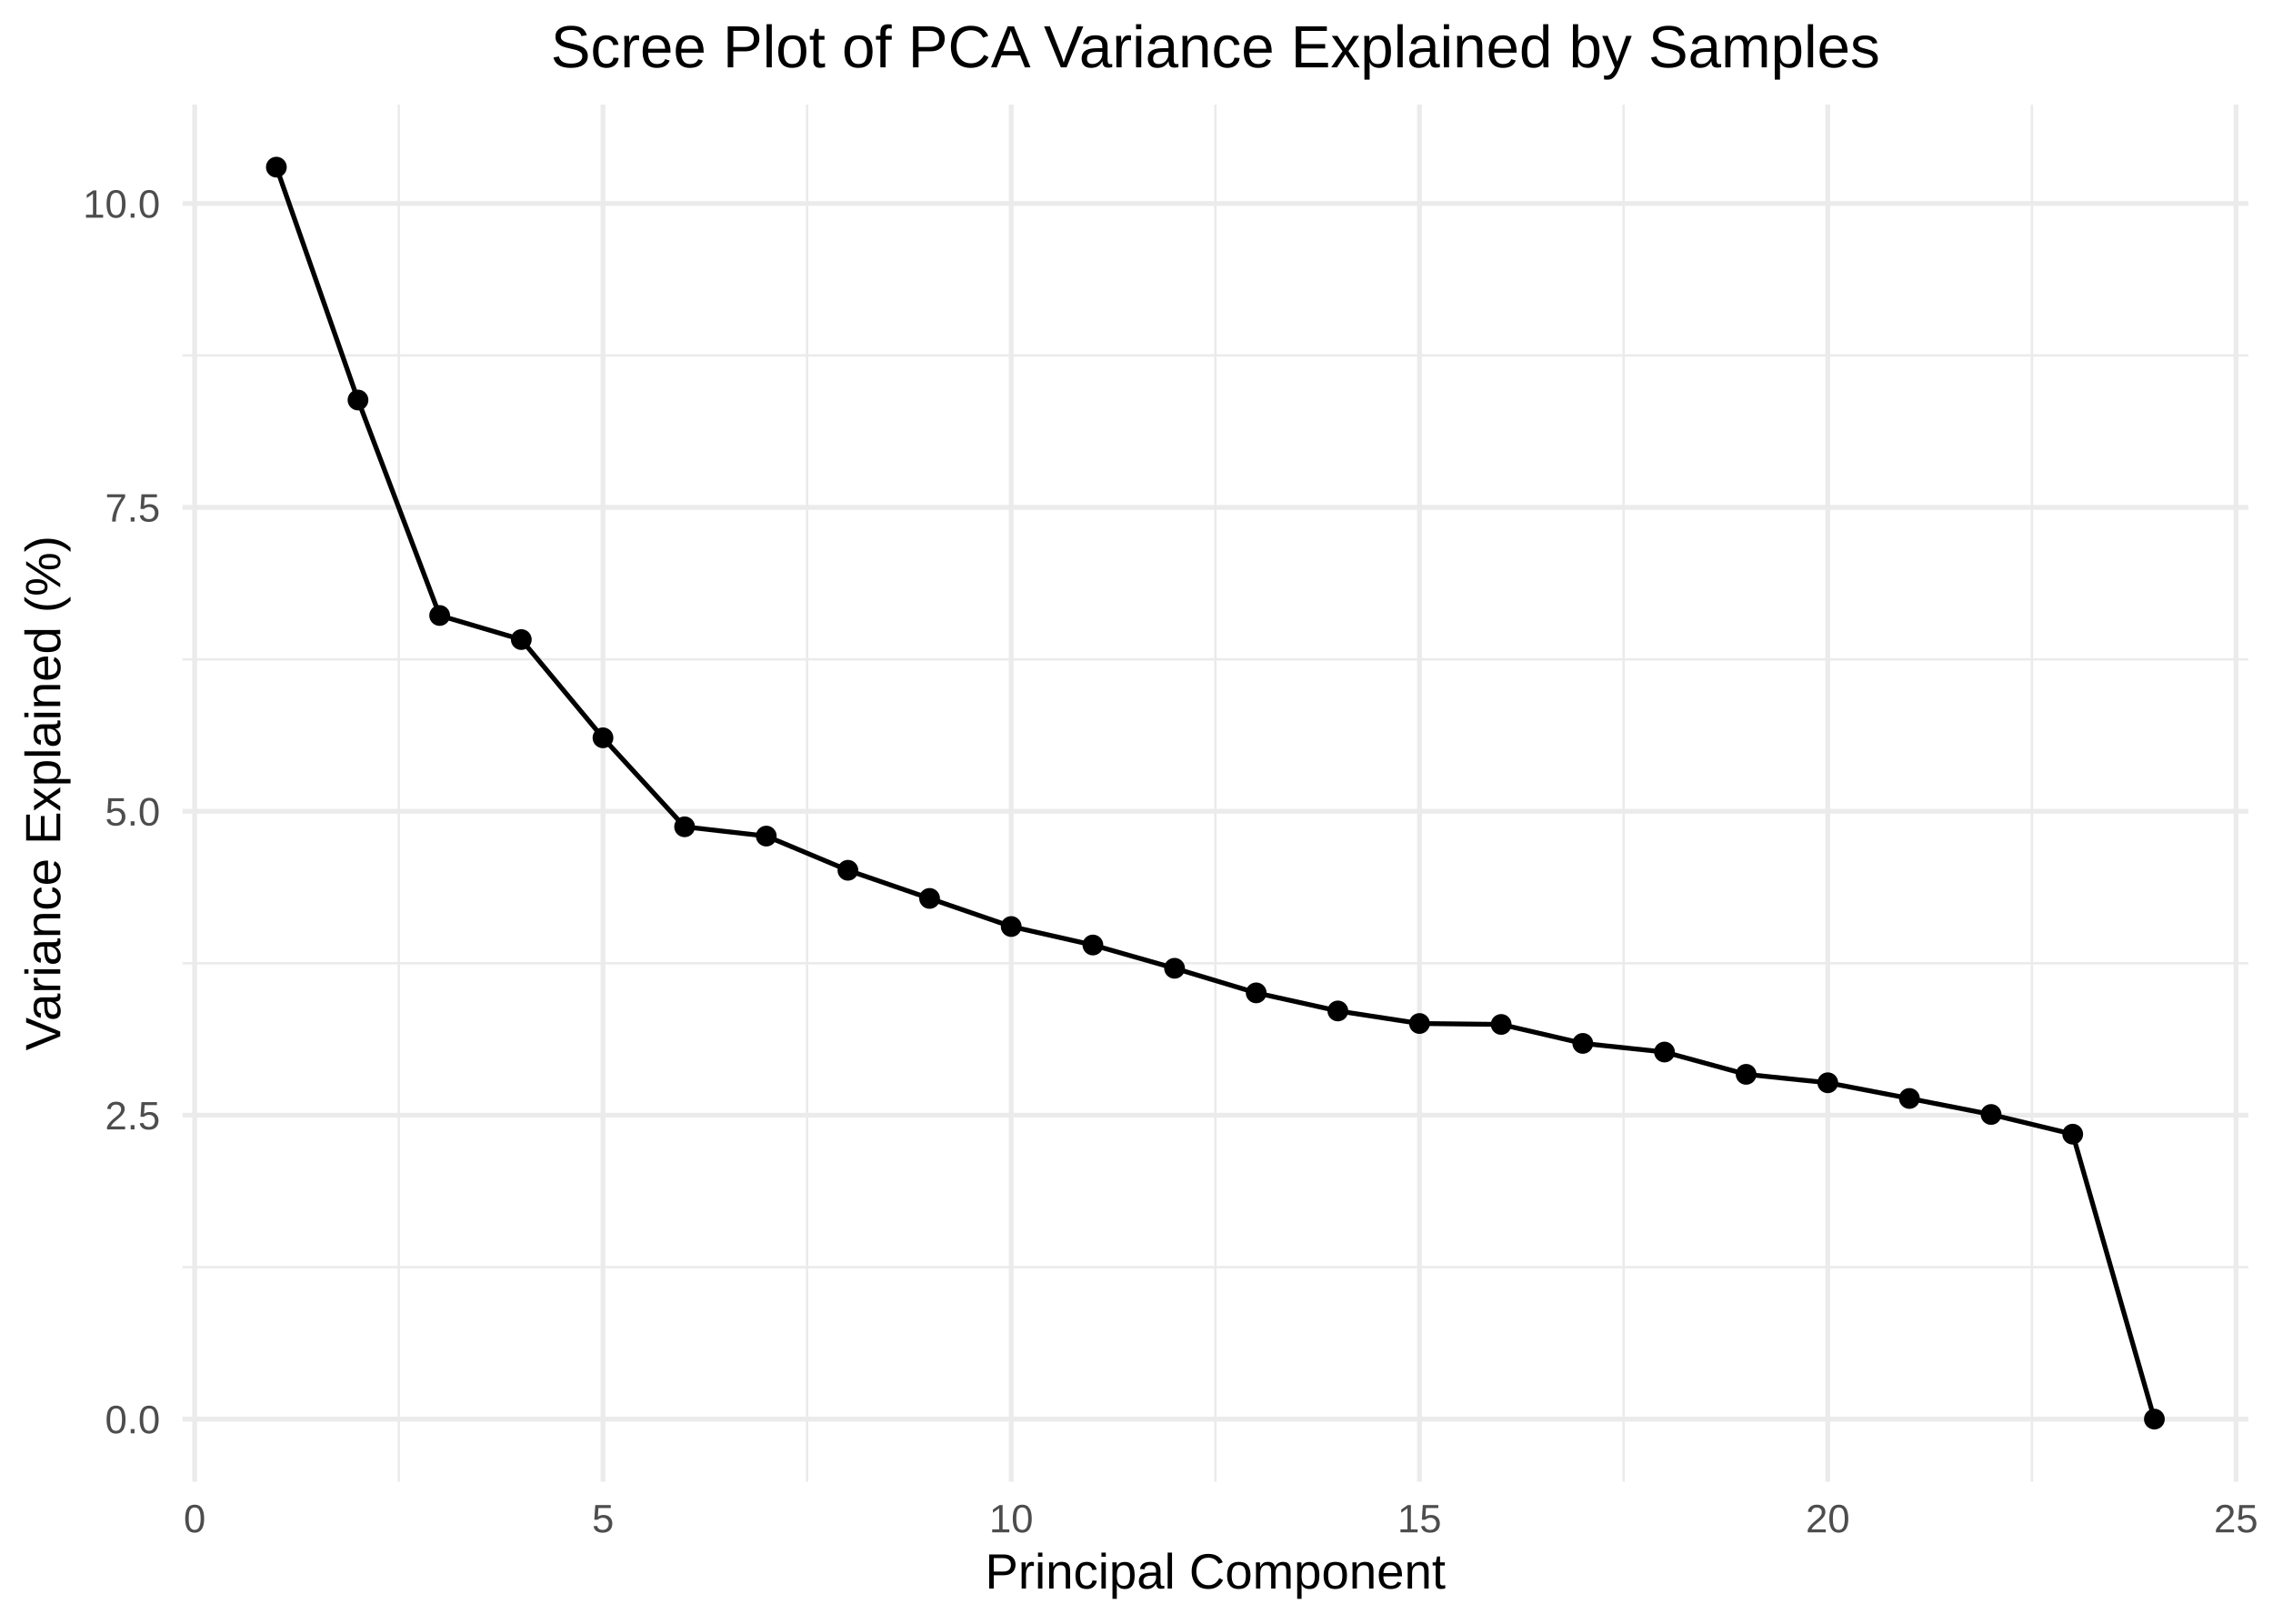
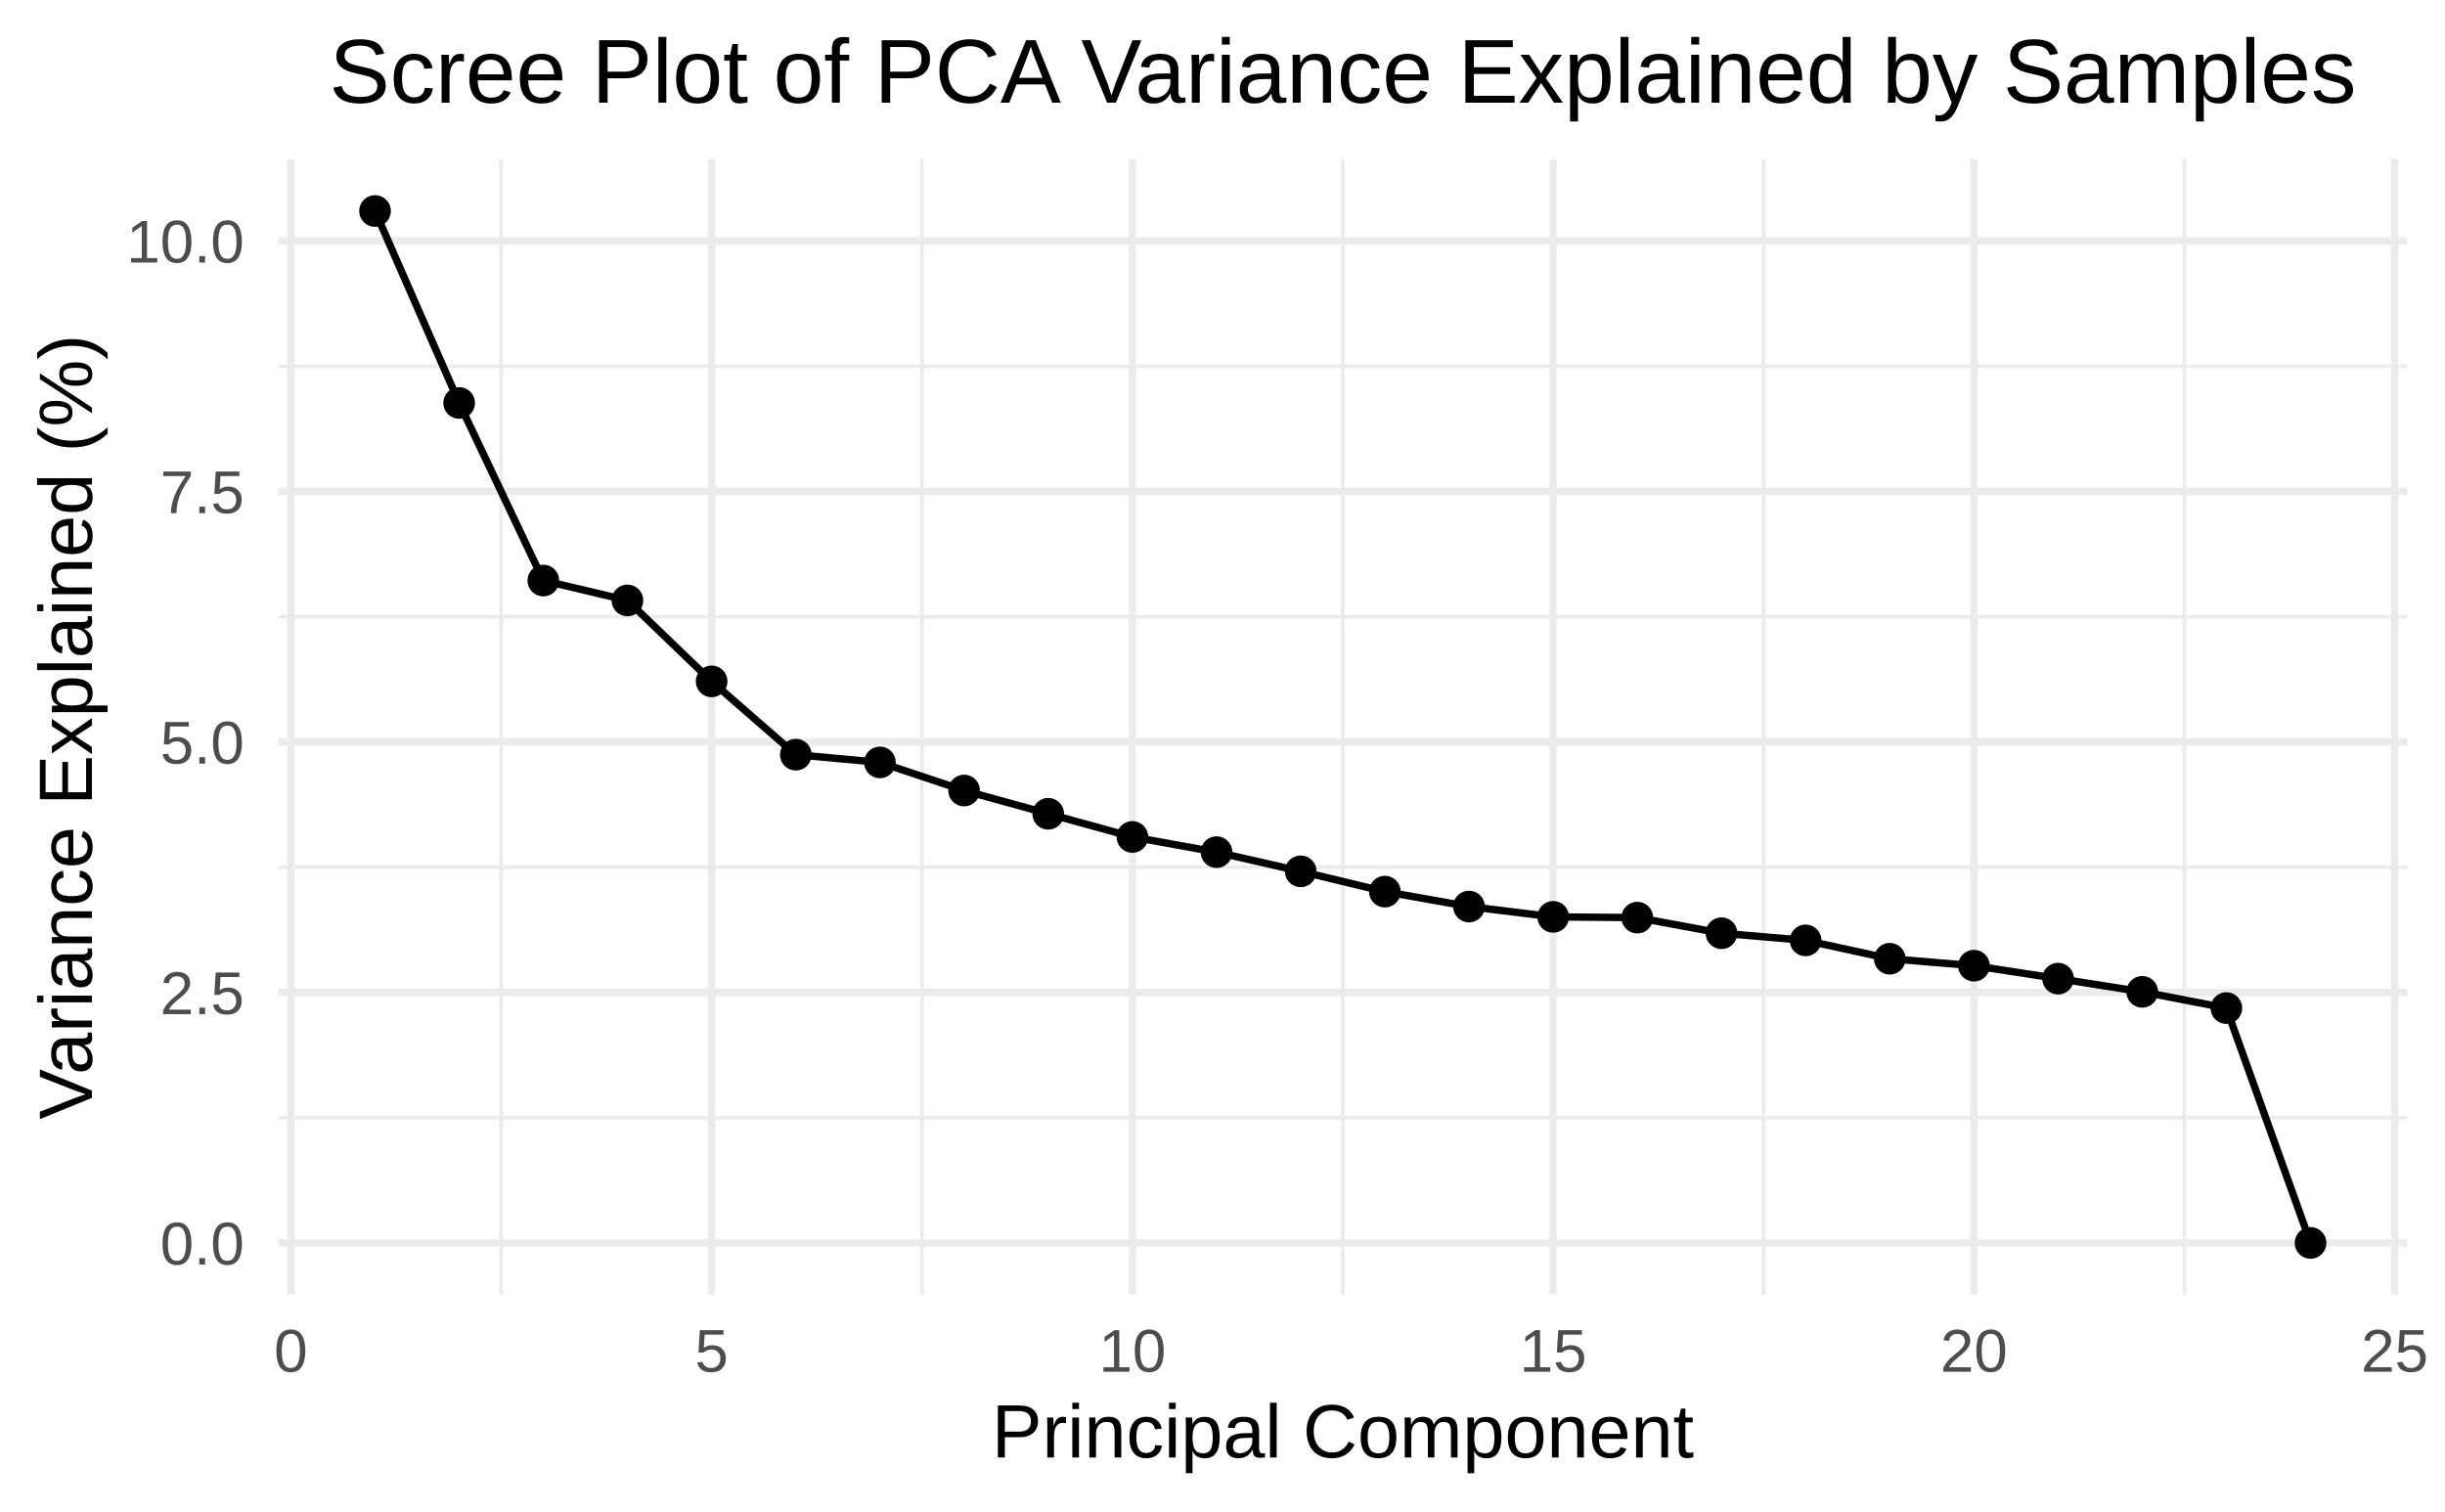
- <svg xmlns="http://www.w3.org/2000/svg" width="504.00pt" height="360.00pt" viewBox="0 0 504.00 360.00">
+ <svg xmlns="http://www.w3.org/2000/svg" width="355.50pt" height="219.72pt" viewBox="0 0 355.50 219.72">
  <g class="svglite">
    <defs>
      <style type="text/css">
    .svglite line, .svglite polyline, .svglite polygon, .svglite path, .svglite rect, .svglite circle {
      fill: none;
      stroke: #000000;
      stroke-linecap: round;
      stroke-linejoin: round;
      stroke-miterlimit: 10.00;
    }
    .svglite text {
      white-space: pre;
    }
    .svglite g.glyphgroup path {
      fill: inherit;
      stroke: none;
    }
  </style>
    </defs>
    <rect width="100%" height="100%" style="stroke: none; fill: none;" />
    <defs>
-       <clipPath id="cpMC4wMHw1MDQuMDB8MC4wMHwzNjAuMDA=">
-         <rect x="0.00" y="0.00" width="504.00" height="360.00" />
+       <clipPath id="cpMC4wMHwzNTUuNTB8MC4wMHwyMTkuNzI=">
+         <rect x="0.00" y="0.00" width="355.50" height="219.72" />
      </clipPath>
    </defs>
-     <g clip-path="url(#cpMC4wMHw1MDQuMDB8MC4wMHwzNjAuMDA=)">
+     <g clip-path="url(#cpMC4wMHwzNTUuNTB8MC4wMHwyMTkuNzI=)">
</g>
    <defs>
-       <clipPath id="cpNDAuNDZ8NDk4LjUyfDIzLjE4fDMyOC41MA==">
-         <rect x="40.46" y="23.18" width="458.07" height="305.33" />
+       <clipPath id="cpNDAuNDZ8MzUwLjAyfDIzLjE4fDE4OC4yMg==">
+         <rect x="40.46" y="23.18" width="309.57" height="165.04" />
      </clipPath>
    </defs>
-     <g clip-path="url(#cpNDAuNDZ8NDk4LjUyfDIzLjE4fDMyOC41MA==)">
-       <polyline points="40.46,280.94 498.52,280.94 " style="stroke-width: 0.53; stroke: #EBEBEB; stroke-linecap: butt;" />
-       <polyline points="40.46,213.56 498.52,213.56 " style="stroke-width: 0.53; stroke: #EBEBEB; stroke-linecap: butt;" />
-       <polyline points="40.46,146.18 498.52,146.18 " style="stroke-width: 0.53; stroke: #EBEBEB; stroke-linecap: butt;" />
-       <polyline points="40.46,78.80 498.52,78.80 " style="stroke-width: 0.53; stroke: #EBEBEB; stroke-linecap: butt;" />
-       <polyline points="88.43,328.50 88.43,23.18 " style="stroke-width: 0.53; stroke: #EBEBEB; stroke-linecap: butt;" />
-       <polyline points="178.96,328.50 178.96,23.18 " style="stroke-width: 0.53; stroke: #EBEBEB; stroke-linecap: butt;" />
-       <polyline points="269.49,328.50 269.49,23.18 " style="stroke-width: 0.53; stroke: #EBEBEB; stroke-linecap: butt;" />
-       <polyline points="360.01,328.50 360.01,23.18 " style="stroke-width: 0.53; stroke: #EBEBEB; stroke-linecap: butt;" />
-       <polyline points="450.54,328.50 450.54,23.18 " style="stroke-width: 0.53; stroke: #EBEBEB; stroke-linecap: butt;" />
-       <polyline points="40.46,314.63 498.52,314.63 " style="stroke-width: 1.07; stroke: #EBEBEB; stroke-linecap: butt;" />
-       <polyline points="40.46,247.25 498.52,247.25 " style="stroke-width: 1.07; stroke: #EBEBEB; stroke-linecap: butt;" />
-       <polyline points="40.46,179.87 498.52,179.87 " style="stroke-width: 1.07; stroke: #EBEBEB; stroke-linecap: butt;" />
-       <polyline points="40.46,112.49 498.52,112.49 " style="stroke-width: 1.07; stroke: #EBEBEB; stroke-linecap: butt;" />
-       <polyline points="40.46,45.11 498.52,45.11 " style="stroke-width: 1.07; stroke: #EBEBEB; stroke-linecap: butt;" />
-       <polyline points="43.17,328.50 43.17,23.18 " style="stroke-width: 1.07; stroke: #EBEBEB; stroke-linecap: butt;" />
-       <polyline points="133.70,328.50 133.70,23.18 " style="stroke-width: 1.07; stroke: #EBEBEB; stroke-linecap: butt;" />
-       <polyline points="224.22,328.50 224.22,23.18 " style="stroke-width: 1.07; stroke: #EBEBEB; stroke-linecap: butt;" />
-       <polyline points="314.75,328.50 314.75,23.18 " style="stroke-width: 1.07; stroke: #EBEBEB; stroke-linecap: butt;" />
-       <polyline points="405.28,328.50 405.28,23.18 " style="stroke-width: 1.07; stroke: #EBEBEB; stroke-linecap: butt;" />
-       <polyline points="495.80,328.50 495.80,23.18 " style="stroke-width: 1.07; stroke: #EBEBEB; stroke-linecap: butt;" />
-       <polyline points="61.28,37.06 79.38,88.69 97.49,136.46 115.59,141.80 133.70,163.58 151.80,183.31 169.91,185.37 188.01,192.95 206.12,199.19 224.22,205.42 242.33,209.52 260.44,214.68 278.54,220.13 296.65,224.14 314.75,226.92 332.86,227.13 350.96,231.33 369.07,233.25 387.17,238.19 405.28,240.06 423.38,243.54 441.49,247.09 459.59,251.46 477.70,314.63 " style="stroke-width: 1.07; stroke-linecap: butt;" />
-       <circle cx="61.28" cy="37.06" r="1.95" style="stroke-width: 0.71; fill: #000000;" />
-       <circle cx="79.38" cy="88.69" r="1.95" style="stroke-width: 0.71; fill: #000000;" />
-       <circle cx="97.49" cy="136.46" r="1.95" style="stroke-width: 0.71; fill: #000000;" />
-       <circle cx="115.59" cy="141.80" r="1.95" style="stroke-width: 0.71; fill: #000000;" />
-       <circle cx="133.70" cy="163.58" r="1.95" style="stroke-width: 0.71; fill: #000000;" />
-       <circle cx="151.80" cy="183.31" r="1.95" style="stroke-width: 0.71; fill: #000000;" />
-       <circle cx="169.91" cy="185.37" r="1.95" style="stroke-width: 0.71; fill: #000000;" />
-       <circle cx="188.01" cy="192.95" r="1.95" style="stroke-width: 0.71; fill: #000000;" />
-       <circle cx="206.12" cy="199.19" r="1.95" style="stroke-width: 0.71; fill: #000000;" />
-       <circle cx="224.22" cy="205.42" r="1.95" style="stroke-width: 0.71; fill: #000000;" />
-       <circle cx="242.33" cy="209.52" r="1.95" style="stroke-width: 0.71; fill: #000000;" />
-       <circle cx="260.44" cy="214.68" r="1.95" style="stroke-width: 0.71; fill: #000000;" />
-       <circle cx="278.54" cy="220.13" r="1.95" style="stroke-width: 0.71; fill: #000000;" />
-       <circle cx="296.65" cy="224.14" r="1.95" style="stroke-width: 0.71; fill: #000000;" />
-       <circle cx="314.75" cy="226.92" r="1.95" style="stroke-width: 0.71; fill: #000000;" />
-       <circle cx="332.86" cy="227.13" r="1.95" style="stroke-width: 0.71; fill: #000000;" />
-       <circle cx="350.96" cy="231.33" r="1.95" style="stroke-width: 0.71; fill: #000000;" />
-       <circle cx="369.07" cy="233.25" r="1.95" style="stroke-width: 0.71; fill: #000000;" />
-       <circle cx="387.17" cy="238.19" r="1.95" style="stroke-width: 0.71; fill: #000000;" />
-       <circle cx="405.28" cy="240.06" r="1.95" style="stroke-width: 0.71; fill: #000000;" />
-       <circle cx="423.38" cy="243.54" r="1.95" style="stroke-width: 0.71; fill: #000000;" />
-       <circle cx="441.49" cy="247.09" r="1.95" style="stroke-width: 0.71; fill: #000000;" />
-       <circle cx="459.59" cy="251.46" r="1.95" style="stroke-width: 0.71; fill: #000000;" />
-       <circle cx="477.70" cy="314.63" r="1.95" style="stroke-width: 0.71; fill: #000000;" />
+     <g clip-path="url(#cpNDAuNDZ8MzUwLjAyfDIzLjE4fDE4OC4yMg==)">
+       <polyline points="40.46,162.51 350.02,162.51 " style="stroke-width: 0.53; stroke: #EBEBEB; stroke-linecap: butt;" />
+       <polyline points="40.46,126.09 350.02,126.09 " style="stroke-width: 0.53; stroke: #EBEBEB; stroke-linecap: butt;" />
+       <polyline points="40.46,89.67 350.02,89.67 " style="stroke-width: 0.53; stroke: #EBEBEB; stroke-linecap: butt;" />
+       <polyline points="40.46,53.25 350.02,53.25 " style="stroke-width: 0.53; stroke: #EBEBEB; stroke-linecap: butt;" />
+       <polyline points="72.88,188.22 72.88,23.18 " style="stroke-width: 0.53; stroke: #EBEBEB; stroke-linecap: butt;" />
+       <polyline points="134.06,188.22 134.06,23.18 " style="stroke-width: 0.53; stroke: #EBEBEB; stroke-linecap: butt;" />
+       <polyline points="195.24,188.22 195.24,23.18 " style="stroke-width: 0.53; stroke: #EBEBEB; stroke-linecap: butt;" />
+       <polyline points="256.42,188.22 256.42,23.18 " style="stroke-width: 0.53; stroke: #EBEBEB; stroke-linecap: butt;" />
+       <polyline points="317.60,188.22 317.60,23.18 " style="stroke-width: 0.53; stroke: #EBEBEB; stroke-linecap: butt;" />
+       <polyline points="40.46,180.72 350.02,180.72 " style="stroke-width: 1.07; stroke: #EBEBEB; stroke-linecap: butt;" />
+       <polyline points="40.46,144.30 350.02,144.30 " style="stroke-width: 1.07; stroke: #EBEBEB; stroke-linecap: butt;" />
+       <polyline points="40.46,107.88 350.02,107.88 " style="stroke-width: 1.07; stroke: #EBEBEB; stroke-linecap: butt;" />
+       <polyline points="40.46,71.46 350.02,71.46 " style="stroke-width: 1.07; stroke: #EBEBEB; stroke-linecap: butt;" />
+       <polyline points="40.46,35.03 350.02,35.03 " style="stroke-width: 1.07; stroke: #EBEBEB; stroke-linecap: butt;" />
+       <polyline points="42.29,188.22 42.29,23.18 " style="stroke-width: 1.07; stroke: #EBEBEB; stroke-linecap: butt;" />
+       <polyline points="103.47,188.22 103.47,23.18 " style="stroke-width: 1.07; stroke: #EBEBEB; stroke-linecap: butt;" />
+       <polyline points="164.65,188.22 164.65,23.18 " style="stroke-width: 1.07; stroke: #EBEBEB; stroke-linecap: butt;" />
+       <polyline points="225.83,188.22 225.83,23.18 " style="stroke-width: 1.07; stroke: #EBEBEB; stroke-linecap: butt;" />
+       <polyline points="287.01,188.22 287.01,23.18 " style="stroke-width: 1.07; stroke: #EBEBEB; stroke-linecap: butt;" />
+       <polyline points="348.19,188.22 348.19,23.18 " style="stroke-width: 1.07; stroke: #EBEBEB; stroke-linecap: butt;" />
+       <polyline points="54.53,30.68 66.76,58.59 79.00,84.41 91.23,87.30 103.47,99.07 115.71,109.73 127.94,110.85 140.18,114.94 152.41,118.32 164.65,121.69 176.88,123.90 189.12,126.69 201.36,129.64 213.59,131.81 225.83,133.31 238.06,133.42 250.30,135.69 262.53,136.73 274.77,139.40 287.01,140.41 299.24,142.29 311.48,144.21 323.71,146.57 335.95,180.72 " style="stroke-width: 1.07; stroke-linecap: butt;" />
+       <circle cx="54.53" cy="30.68" r="1.95" style="stroke-width: 0.71; fill: #000000;" />
+       <circle cx="66.76" cy="58.59" r="1.95" style="stroke-width: 0.71; fill: #000000;" />
+       <circle cx="79.00" cy="84.41" r="1.95" style="stroke-width: 0.71; fill: #000000;" />
+       <circle cx="91.23" cy="87.30" r="1.95" style="stroke-width: 0.71; fill: #000000;" />
+       <circle cx="103.47" cy="99.07" r="1.95" style="stroke-width: 0.71; fill: #000000;" />
+       <circle cx="115.71" cy="109.73" r="1.95" style="stroke-width: 0.71; fill: #000000;" />
+       <circle cx="127.94" cy="110.85" r="1.95" style="stroke-width: 0.71; fill: #000000;" />
+       <circle cx="140.18" cy="114.94" r="1.95" style="stroke-width: 0.71; fill: #000000;" />
+       <circle cx="152.41" cy="118.32" r="1.95" style="stroke-width: 0.71; fill: #000000;" />
+       <circle cx="164.65" cy="121.69" r="1.95" style="stroke-width: 0.71; fill: #000000;" />
+       <circle cx="176.88" cy="123.90" r="1.95" style="stroke-width: 0.71; fill: #000000;" />
+       <circle cx="189.12" cy="126.69" r="1.95" style="stroke-width: 0.71; fill: #000000;" />
+       <circle cx="201.36" cy="129.64" r="1.95" style="stroke-width: 0.71; fill: #000000;" />
+       <circle cx="213.59" cy="131.81" r="1.95" style="stroke-width: 0.71; fill: #000000;" />
+       <circle cx="225.83" cy="133.31" r="1.95" style="stroke-width: 0.71; fill: #000000;" />
+       <circle cx="238.06" cy="133.42" r="1.95" style="stroke-width: 0.71; fill: #000000;" />
+       <circle cx="250.30" cy="135.69" r="1.95" style="stroke-width: 0.71; fill: #000000;" />
+       <circle cx="262.53" cy="136.73" r="1.95" style="stroke-width: 0.71; fill: #000000;" />
+       <circle cx="274.77" cy="139.40" r="1.95" style="stroke-width: 0.71; fill: #000000;" />
+       <circle cx="287.01" cy="140.41" r="1.95" style="stroke-width: 0.71; fill: #000000;" />
+       <circle cx="299.24" cy="142.29" r="1.95" style="stroke-width: 0.71; fill: #000000;" />
+       <circle cx="311.48" cy="144.21" r="1.95" style="stroke-width: 0.71; fill: #000000;" />
+       <circle cx="323.71" cy="146.57" r="1.95" style="stroke-width: 0.71; fill: #000000;" />
+       <circle cx="335.95" cy="180.72" r="1.95" style="stroke-width: 0.71; fill: #000000;" />
    </g>
-     <g clip-path="url(#cpMC4wMHw1MDQuMDB8MC4wMHwzNjAuMDA=)">
-       <text x="35.52" y="317.78" text-anchor="end" style="font-size: 8.80px;fill: #4D4D4D; font-family: &quot;Arial&quot;;" textLength="12.22px" lengthAdjust="spacingAndGlyphs">0.0</text>
-       <text x="35.52" y="250.40" text-anchor="end" style="font-size: 8.80px;fill: #4D4D4D; font-family: &quot;Arial&quot;;" textLength="12.22px" lengthAdjust="spacingAndGlyphs">2.5</text>
-       <text x="35.52" y="183.02" text-anchor="end" style="font-size: 8.80px;fill: #4D4D4D; font-family: &quot;Arial&quot;;" textLength="12.22px" lengthAdjust="spacingAndGlyphs">5.0</text>
-       <text x="35.52" y="115.64" text-anchor="end" style="font-size: 8.80px;fill: #4D4D4D; font-family: &quot;Arial&quot;;" textLength="12.22px" lengthAdjust="spacingAndGlyphs">7.5</text>
-       <text x="35.52" y="48.26" text-anchor="end" style="font-size: 8.80px;fill: #4D4D4D; font-family: &quot;Arial&quot;;" textLength="17.11px" lengthAdjust="spacingAndGlyphs">10.0</text>
-       <text x="43.17" y="339.74" text-anchor="middle" style="font-size: 8.80px;fill: #4D4D4D; font-family: &quot;Arial&quot;;" textLength="4.89px" lengthAdjust="spacingAndGlyphs">0</text>
-       <text x="133.70" y="339.74" text-anchor="middle" style="font-size: 8.80px;fill: #4D4D4D; font-family: &quot;Arial&quot;;" textLength="4.89px" lengthAdjust="spacingAndGlyphs">5</text>
-       <text x="224.22" y="339.74" text-anchor="middle" style="font-size: 8.80px;fill: #4D4D4D; font-family: &quot;Arial&quot;;" textLength="9.78px" lengthAdjust="spacingAndGlyphs">10</text>
-       <text x="314.75" y="339.74" text-anchor="middle" style="font-size: 8.80px;fill: #4D4D4D; font-family: &quot;Arial&quot;;" textLength="9.78px" lengthAdjust="spacingAndGlyphs">15</text>
-       <text x="405.28" y="339.74" text-anchor="middle" style="font-size: 8.80px;fill: #4D4D4D; font-family: &quot;Arial&quot;;" textLength="9.78px" lengthAdjust="spacingAndGlyphs">20</text>
-       <text x="495.80" y="339.74" text-anchor="middle" style="font-size: 8.80px;fill: #4D4D4D; font-family: &quot;Arial&quot;;" textLength="9.78px" lengthAdjust="spacingAndGlyphs">25</text>
-       <text x="269.49" y="352.20" text-anchor="middle" style="font-size: 11.00px; font-family: &quot;Arial&quot;;" textLength="102.16px" lengthAdjust="spacingAndGlyphs">Principal Component</text>
-       <text transform="translate(13.36,175.84) rotate(-90)" text-anchor="middle" style="font-size: 11.00px; font-family: &quot;Arial&quot;;" textLength="114.19px" lengthAdjust="spacingAndGlyphs">Variance Explained (%)</text>
-       <text x="269.49" y="14.93" text-anchor="middle" style="font-size: 13.20px; font-family: &quot;Arial&quot;;" textLength="294.30px" lengthAdjust="spacingAndGlyphs">Scree Plot of PCA Variance Explained by Samples</text>
+     <g clip-path="url(#cpMC4wMHwzNTUuNTB8MC4wMHwyMTkuNzI=)">
+       <text x="35.52" y="183.87" text-anchor="end" style="font-size: 8.80px;fill: #4D4D4D; font-family: &quot;Arial&quot;;" textLength="12.22px" lengthAdjust="spacingAndGlyphs">0.0</text>
+       <text x="35.52" y="147.45" text-anchor="end" style="font-size: 8.80px;fill: #4D4D4D; font-family: &quot;Arial&quot;;" textLength="12.22px" lengthAdjust="spacingAndGlyphs">2.5</text>
+       <text x="35.52" y="111.03" text-anchor="end" style="font-size: 8.80px;fill: #4D4D4D; font-family: &quot;Arial&quot;;" textLength="12.22px" lengthAdjust="spacingAndGlyphs">5.0</text>
+       <text x="35.52" y="74.61" text-anchor="end" style="font-size: 8.80px;fill: #4D4D4D; font-family: &quot;Arial&quot;;" textLength="12.22px" lengthAdjust="spacingAndGlyphs">7.5</text>
+       <text x="35.52" y="38.18" text-anchor="end" style="font-size: 8.80px;fill: #4D4D4D; font-family: &quot;Arial&quot;;" textLength="17.11px" lengthAdjust="spacingAndGlyphs">10.0</text>
+       <text x="42.29" y="199.45" text-anchor="middle" style="font-size: 8.80px;fill: #4D4D4D; font-family: &quot;Arial&quot;;" textLength="4.89px" lengthAdjust="spacingAndGlyphs">0</text>
+       <text x="103.47" y="199.45" text-anchor="middle" style="font-size: 8.80px;fill: #4D4D4D; font-family: &quot;Arial&quot;;" textLength="4.89px" lengthAdjust="spacingAndGlyphs">5</text>
+       <text x="164.65" y="199.45" text-anchor="middle" style="font-size: 8.80px;fill: #4D4D4D; font-family: &quot;Arial&quot;;" textLength="9.78px" lengthAdjust="spacingAndGlyphs">10</text>
+       <text x="225.83" y="199.45" text-anchor="middle" style="font-size: 8.80px;fill: #4D4D4D; font-family: &quot;Arial&quot;;" textLength="9.78px" lengthAdjust="spacingAndGlyphs">15</text>
+       <text x="287.01" y="199.45" text-anchor="middle" style="font-size: 8.80px;fill: #4D4D4D; font-family: &quot;Arial&quot;;" textLength="9.78px" lengthAdjust="spacingAndGlyphs">20</text>
+       <text x="348.19" y="199.45" text-anchor="middle" style="font-size: 8.80px;fill: #4D4D4D; font-family: &quot;Arial&quot;;" textLength="9.78px" lengthAdjust="spacingAndGlyphs">25</text>
+       <text x="195.24" y="211.92" text-anchor="middle" style="font-size: 11.00px; font-family: &quot;Arial&quot;;" textLength="102.16px" lengthAdjust="spacingAndGlyphs">Principal Component</text>
+       <text transform="translate(13.36,105.70) rotate(-90)" text-anchor="middle" style="font-size: 11.00px; font-family: &quot;Arial&quot;;" textLength="114.19px" lengthAdjust="spacingAndGlyphs">Variance Explained (%)</text>
+       <text x="195.24" y="14.93" text-anchor="middle" style="font-size: 13.20px; font-family: &quot;Arial&quot;;" textLength="294.30px" lengthAdjust="spacingAndGlyphs">Scree Plot of PCA Variance Explained by Samples</text>
    </g>
  </g>
</svg>
